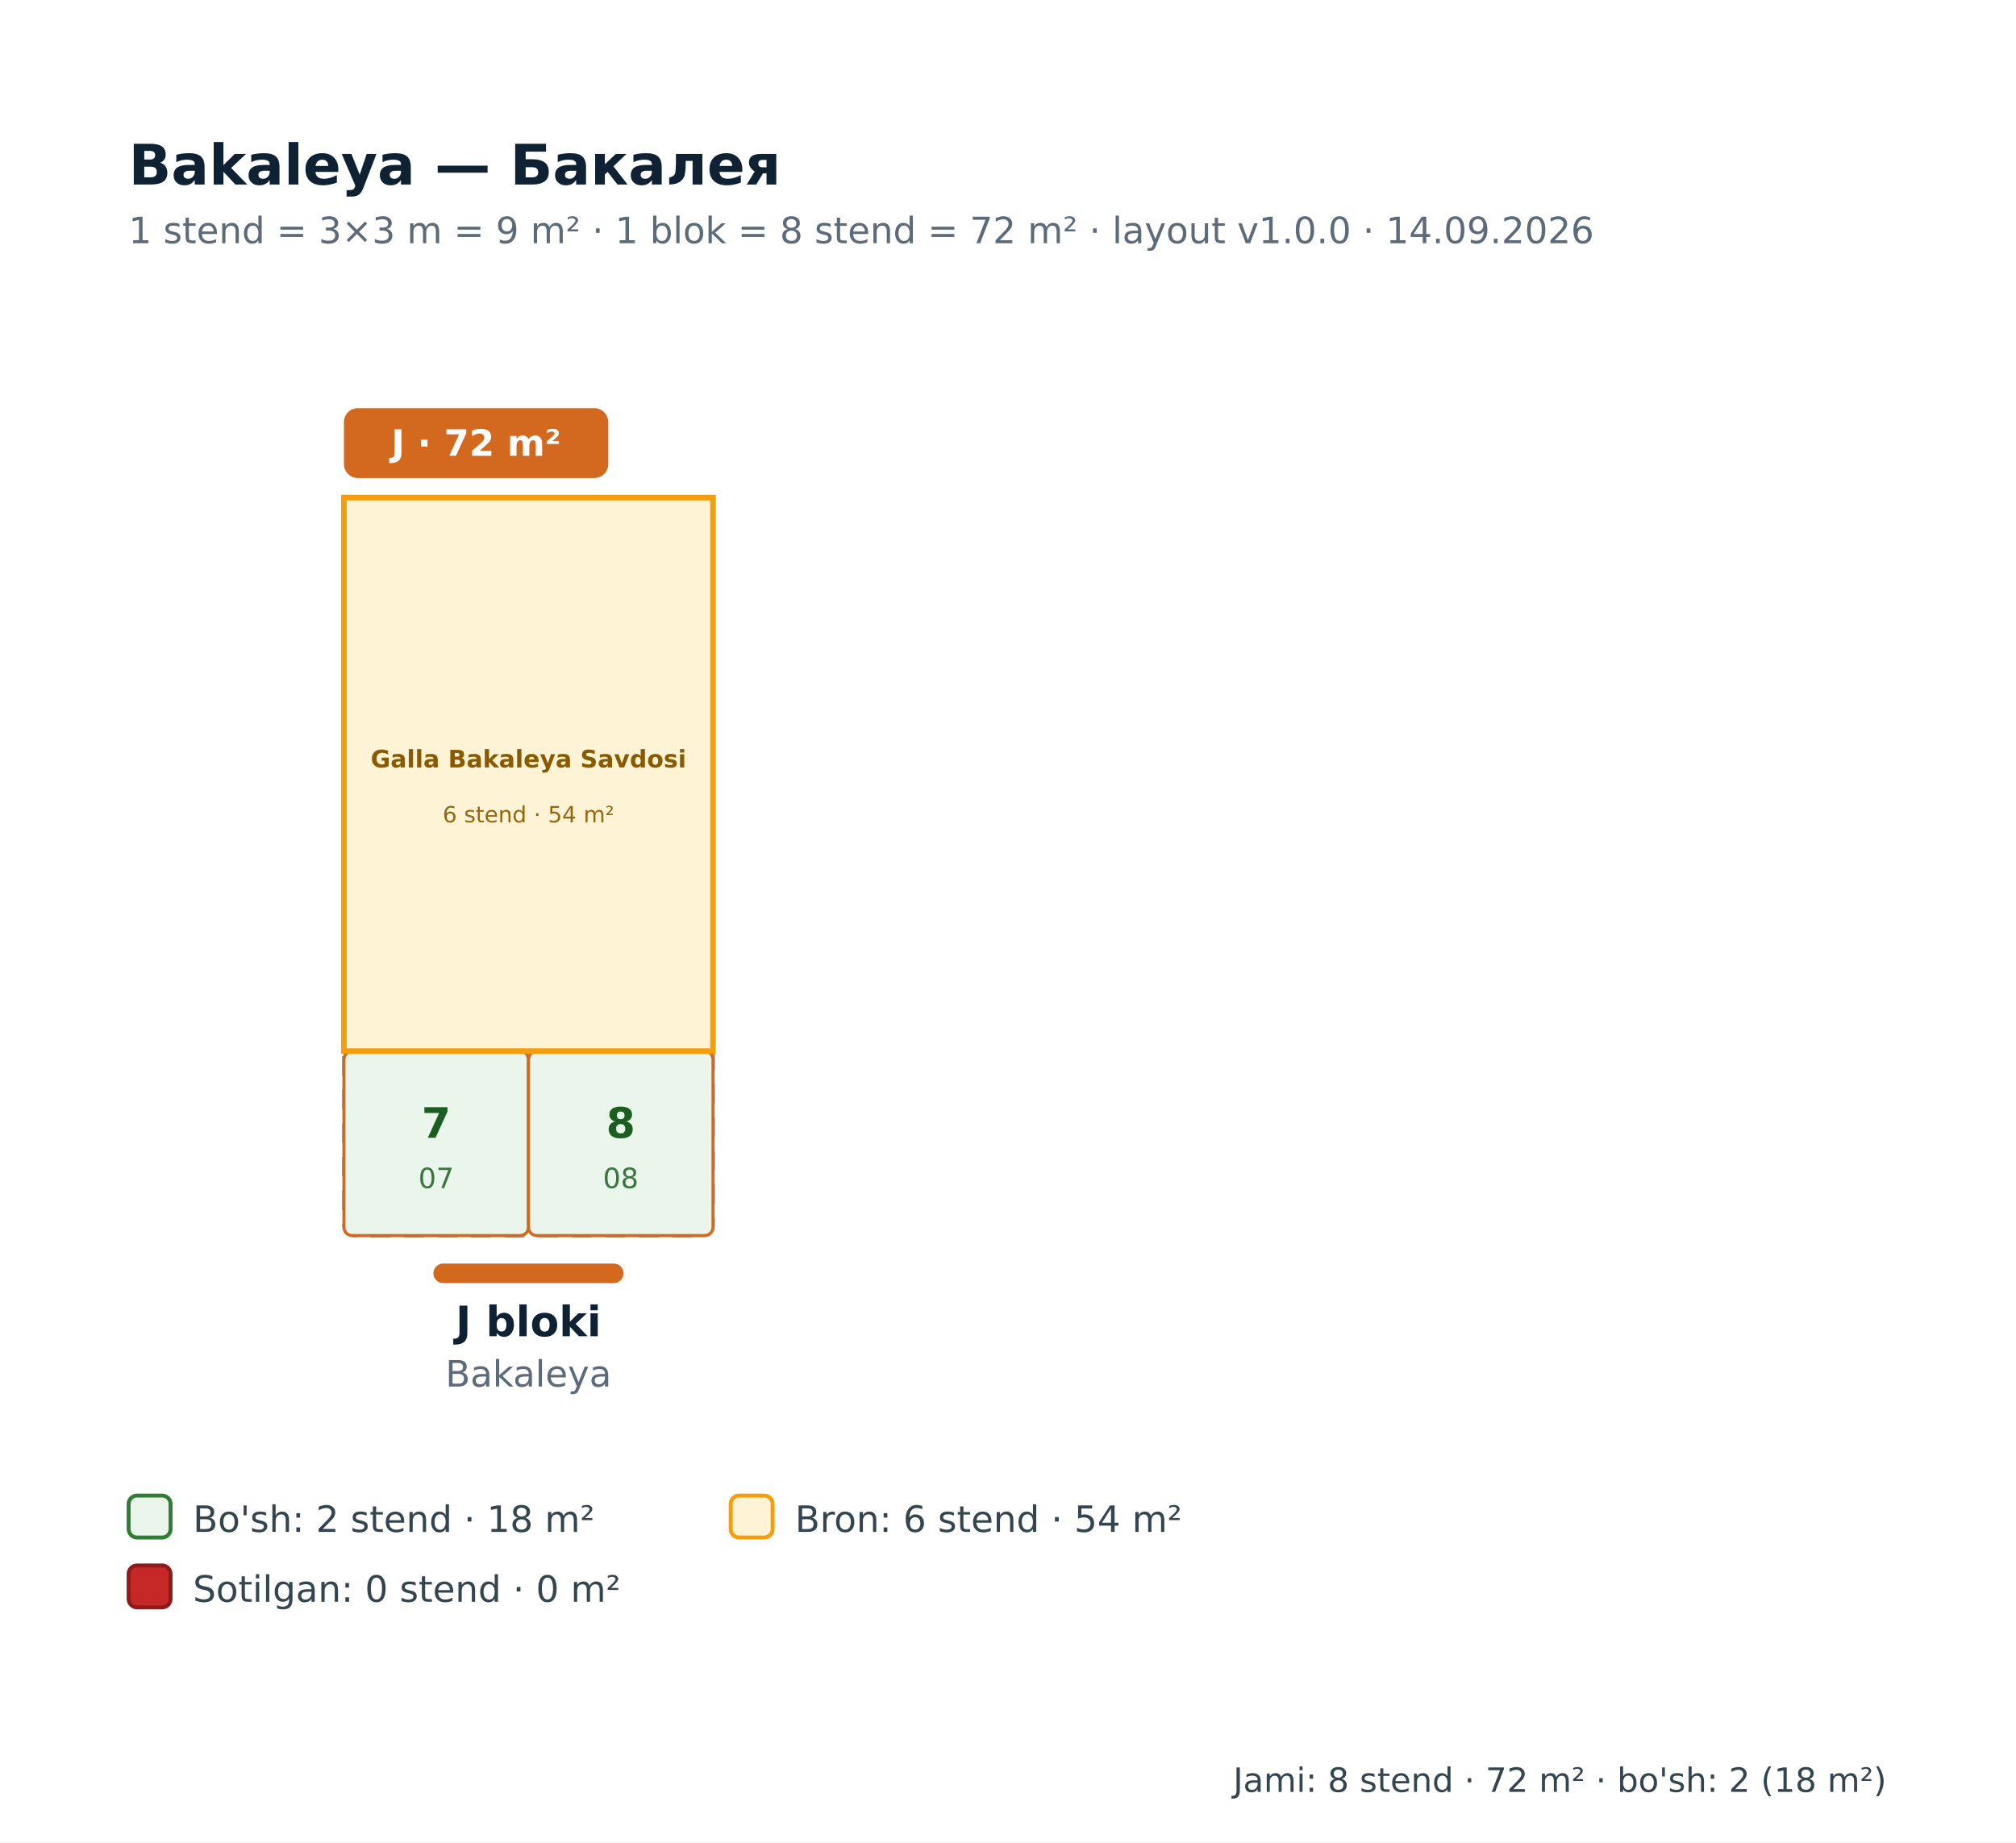
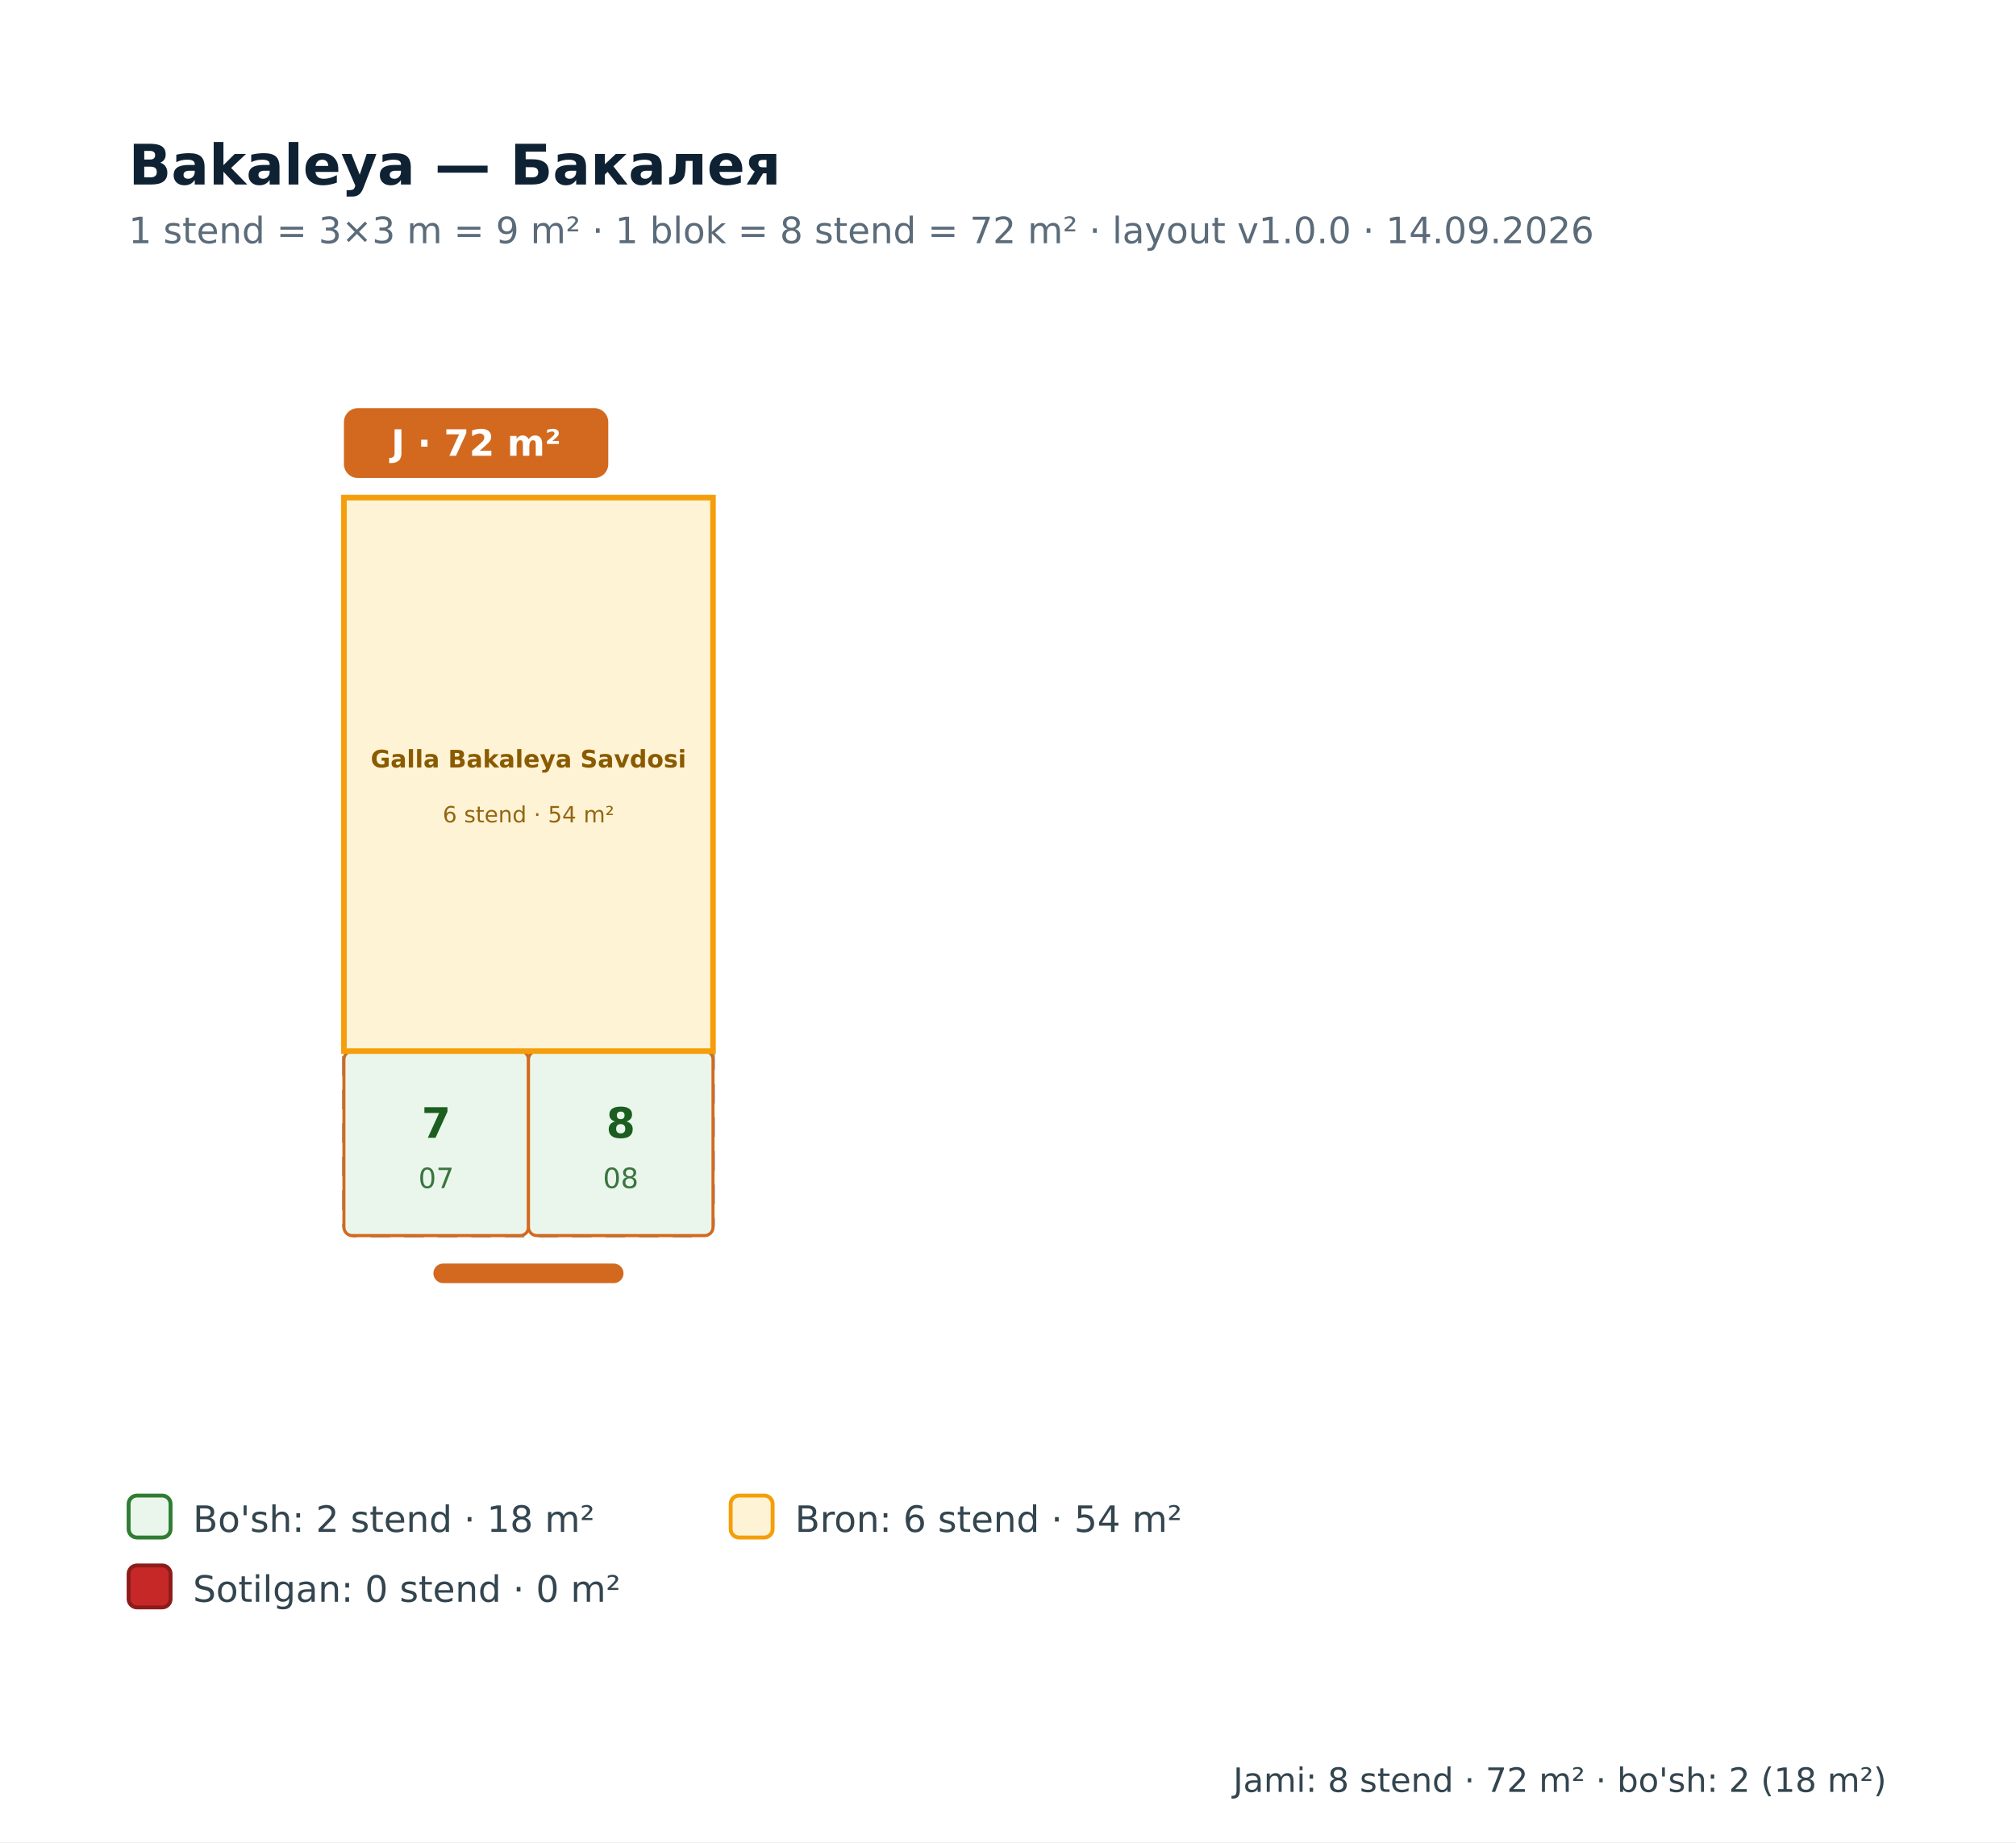
<svg xmlns="http://www.w3.org/2000/svg" width="721" height="659" viewBox="0 0 721 659" font-family="DejaVu Sans, Helvetica, Arial, sans-serif">
  <rect width="721" height="659" fill="#ffffff" />
  <text x="46" y="66" font-size="20" font-weight="bold" fill="#0f2233">Bakaleya — Бакалея</text>
  <text x="46" y="87" font-size="13" fill="#5b6b7a">1 stend = 3×3 m = 9 m² · 1 blok = 8 stend = 72 m² · layout v1.0.0 · 14.09.2026</text>
  <rect x="123.00" y="178.00" width="132.00" height="264.00" fill="none" stroke="#90a4b5" stroke-width="1.4" stroke-dasharray="7 5" rx="4" />
  <rect x="123.00" y="146.00" width="94.54" height="25" rx="5" fill="#D2691E" />
  <text x="170.27" y="163.05" font-size="13" font-weight="bold" fill="#ffffff" text-anchor="middle">J · 72 m²</text>
  <rect x="123.00" y="376.00" width="66.00" height="66.00" rx="3" fill="#eaf6ec" stroke="#D2691E" stroke-width="1.1" />
  <text x="156.00" y="407.00" font-size="15.00" font-weight="bold" fill="#1b5e20" text-anchor="middle">7</text>
  <text x="156.00" y="425.00" font-size="10" fill="#1b5e20" text-anchor="middle" opacity="0.85">07</text>
  <rect x="189.00" y="376.00" width="66.00" height="66.00" rx="3" fill="#eaf6ec" stroke="#D2691E" stroke-width="1.1" />
  <text x="222.00" y="407.00" font-size="15.00" font-weight="bold" fill="#1b5e20" text-anchor="middle">8</text>
  <text x="222.00" y="425.00" font-size="10" fill="#1b5e20" text-anchor="middle" opacity="0.85">08</text>
  <rect x="155.00" y="452.00" width="68" height="7" rx="3.5" fill="#D2691E" />
-   <text x="189.00" y="478.00" font-size="15" font-weight="bold" fill="#0f2233" text-anchor="middle">J bloki</text>
-   <text x="189.00" y="496.00" font-size="13" fill="#5b6b7a" text-anchor="middle">Bakaleya</text>
  <path d="M123 178L189 178L255 178L255 244L255 310L255 376L189 376L123 376L123 310L123 244Z" fill="#fff3d6" stroke="#f59e0b" stroke-width="2" />
  <text x="189.00" y="274.53" font-size="8.64" font-weight="bold" fill="#8a5a00" text-anchor="middle">Galla Bakaleya Savdosi</text>
  <text x="189.00" y="294.18" font-size="8.00" fill="#8a5a00" text-anchor="middle" opacity="0.92">6 stend · 54 m²</text>
  <rect x="46.00" y="535.00" width="15" height="15" rx="3" fill="#eaf6ec" stroke="#2e7d32" stroke-width="1.4" />
  <text x="69.00" y="548.00" font-size="13" fill="#33454f">Bo'sh: 2 stend · 18 m²</text>
  <rect x="261.32" y="535.00" width="15" height="15" rx="3" fill="#fff3d6" stroke="#f59e0b" stroke-width="1.4" />
  <text x="284.32" y="548.00" font-size="13" fill="#33454f">Bron: 6 stend · 54 m²</text>
  <rect x="46.00" y="560.00" width="15" height="15" rx="3" fill="#c62828" stroke="#8e1b1b" stroke-width="1.4" />
  <text x="69.00" y="573.00" font-size="13" fill="#33454f">Sotilgan: 0 stend · 0 m²</text>
  <text x="674.68" y="641" font-size="12" fill="#33454f" text-anchor="end">Jami: 8 stend · 72 m² · bo'sh: 2 (18 m²)</text>
</svg>
